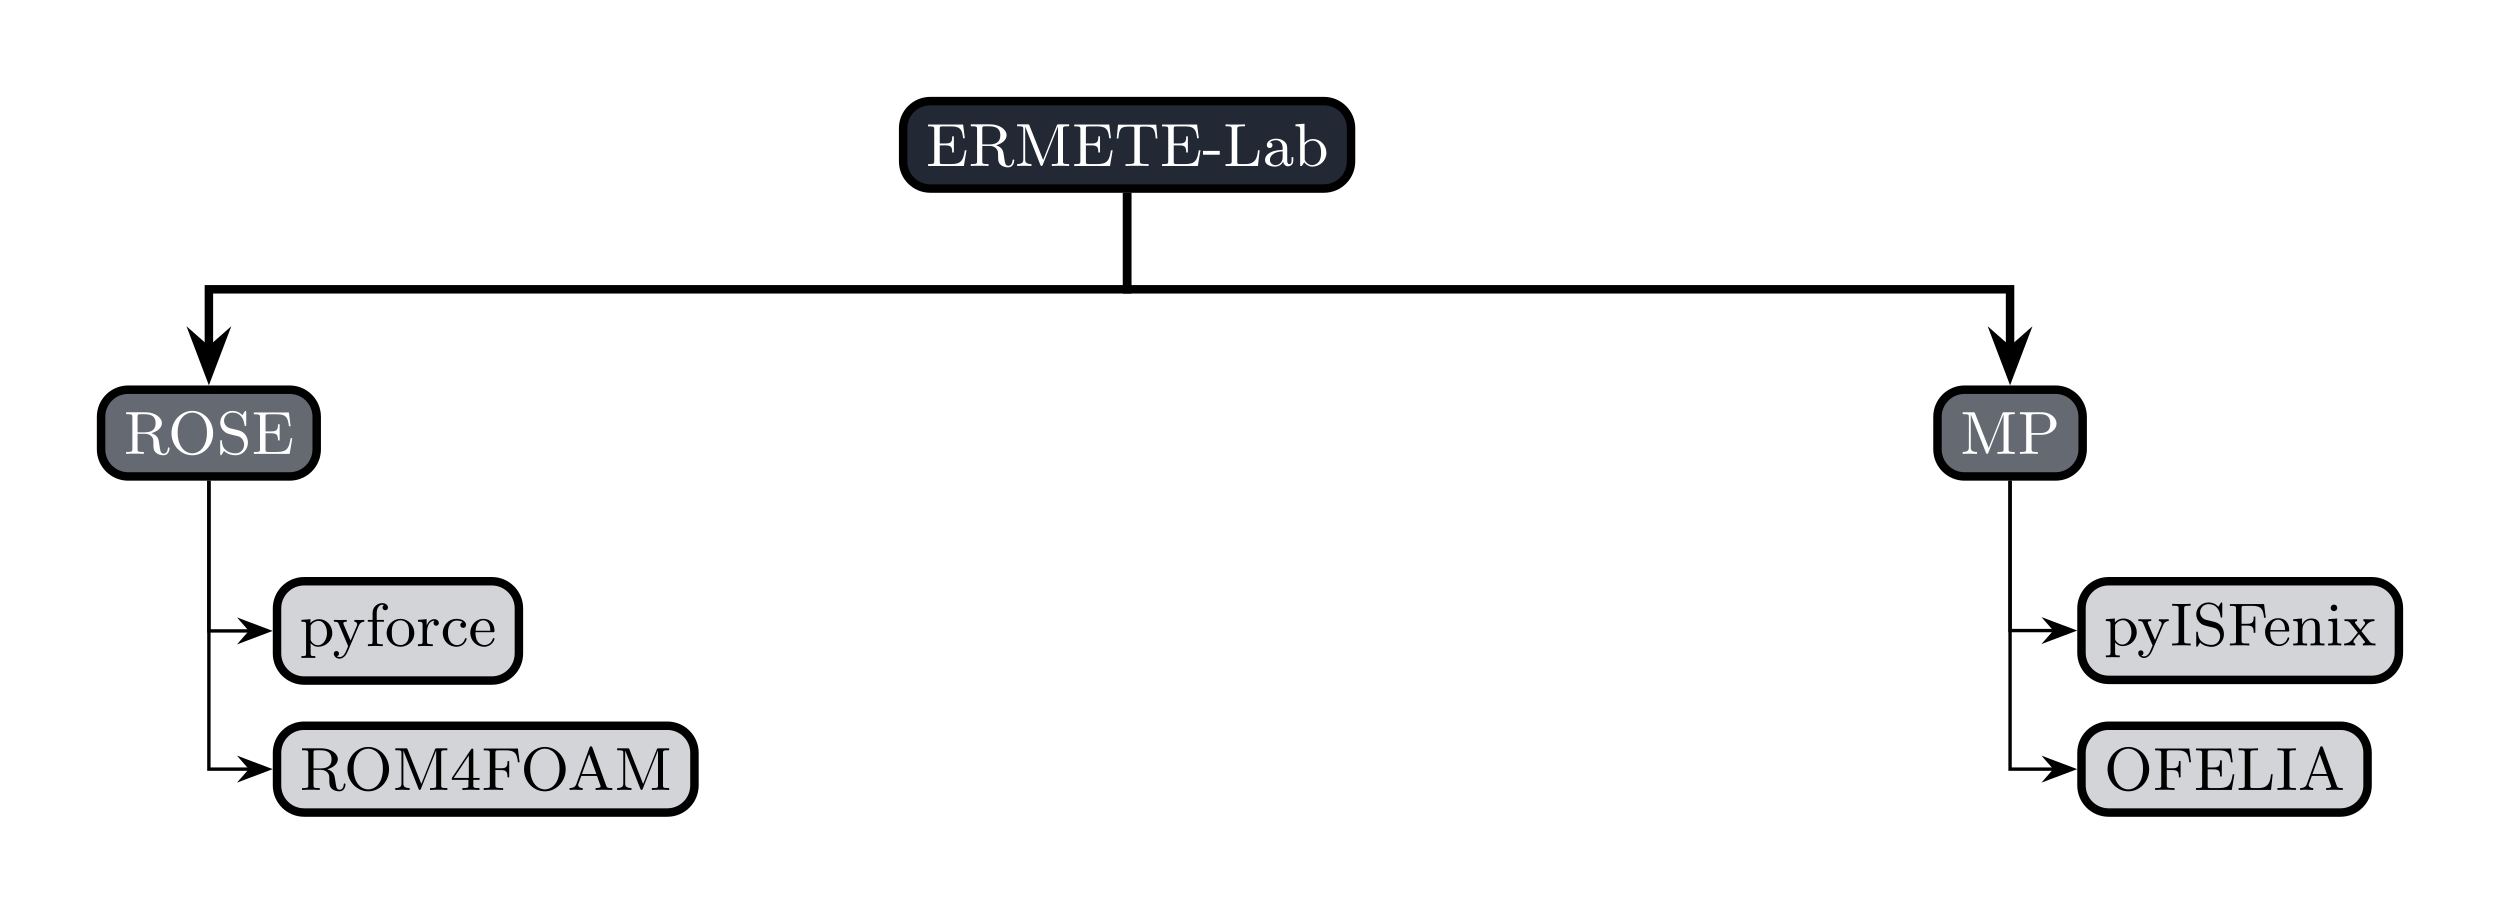
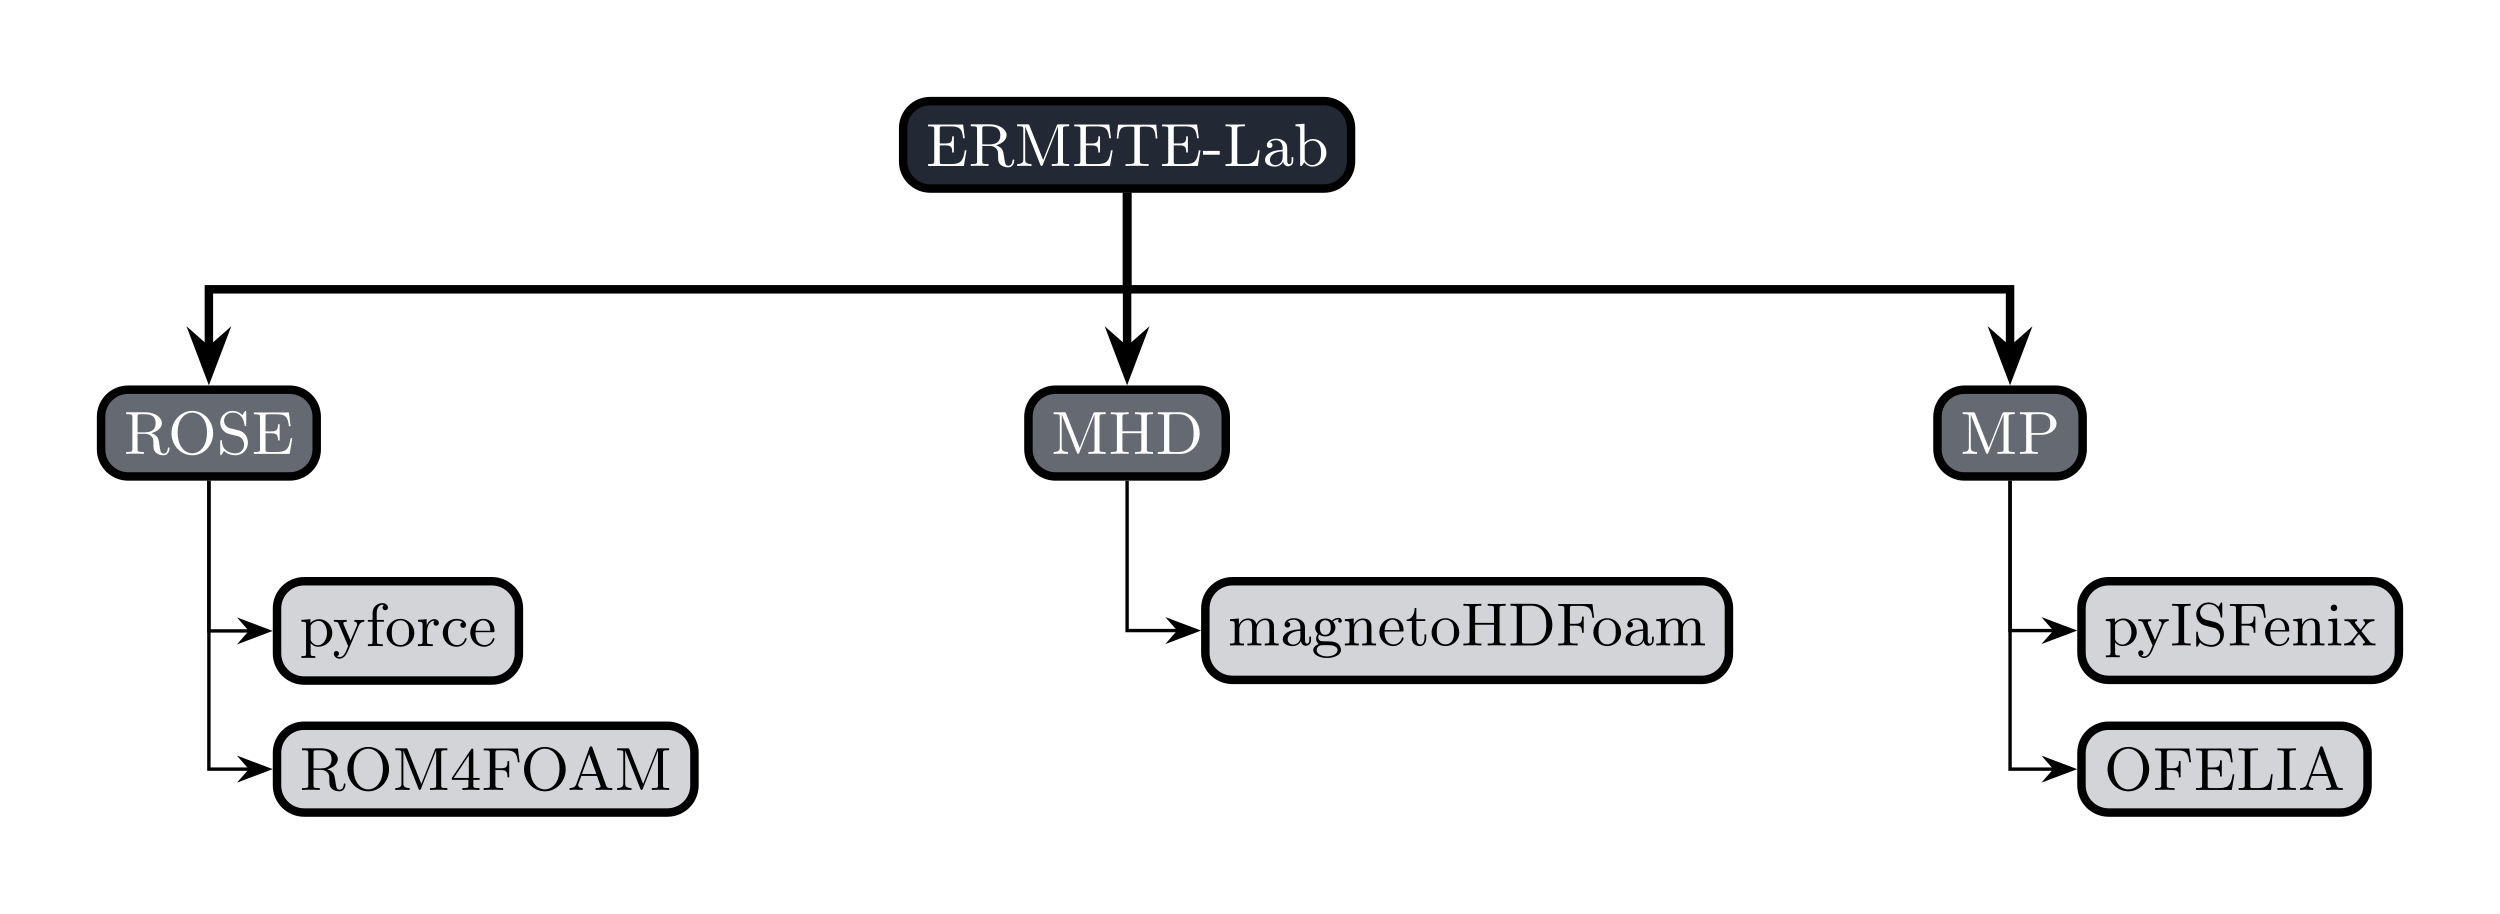
<svg xmlns="http://www.w3.org/2000/svg" xmlns:xlink="http://www.w3.org/1999/xlink" width="367.831" height="134.423" viewBox="0 0 367.831 134.423">
  <defs>
    <g>
      <g id="glyph-0-0">
        <path d="M 5.5 -6.094 L 0.344 -6.094 L 0.344 -5.828 L 0.547 -5.828 C 1.234 -5.828 1.25 -5.719 1.25 -5.391 L 1.25 -0.703 C 1.25 -0.375 1.234 -0.281 0.547 -0.281 L 0.344 -0.281 L 0.344 0 L 5.609 0 L 6 -2.312 L 5.75 -2.312 C 5.531 -0.922 5.297 -0.281 3.766 -0.281 L 2.5 -0.281 C 2.078 -0.281 2.062 -0.344 2.062 -0.641 L 2.062 -3.031 L 2.891 -3.031 C 3.781 -3.031 3.891 -2.75 3.891 -1.984 L 4.141 -1.984 L 4.141 -4.359 L 3.891 -4.359 C 3.891 -3.594 3.781 -3.312 2.891 -3.312 L 2.062 -3.312 L 2.062 -5.453 C 2.062 -5.766 2.078 -5.828 2.5 -5.828 L 3.703 -5.828 C 5.109 -5.828 5.359 -5.344 5.5 -4.078 L 5.75 -4.078 Z M 5.5 -6.094 " />
      </g>
      <g id="glyph-0-1">
        <path d="M 2.047 -3.172 L 2.047 -5.484 C 2.047 -5.719 2.078 -5.797 2.25 -5.828 C 2.328 -5.844 2.609 -5.844 2.797 -5.844 C 3.562 -5.844 4.703 -5.844 4.703 -4.516 C 4.703 -3.734 4.312 -3.172 3.094 -3.172 Z M 4.078 -3.047 C 4.922 -3.281 5.625 -3.812 5.625 -4.516 C 5.625 -5.406 4.531 -6.125 3.219 -6.125 L 0.359 -6.125 L 0.359 -5.844 L 0.562 -5.844 C 1.25 -5.844 1.281 -5.75 1.281 -5.422 L 1.281 -0.703 C 1.281 -0.375 1.25 -0.281 0.562 -0.281 L 0.359 -0.281 L 0.359 0 C 0.781 -0.031 1.234 -0.031 1.656 -0.031 C 2.094 -0.031 2.531 -0.031 2.969 0 L 2.969 -0.281 L 2.766 -0.281 C 2.078 -0.281 2.047 -0.375 2.047 -0.703 L 2.047 -2.953 L 3.125 -2.953 C 3.781 -2.953 4.062 -2.609 4.094 -2.578 C 4.375 -2.25 4.375 -2.109 4.375 -1.469 C 4.375 -0.875 4.375 -0.469 4.797 -0.141 C 5.219 0.203 5.766 0.203 5.859 0.203 C 6.609 0.203 6.75 -0.578 6.75 -0.797 C 6.75 -0.859 6.75 -0.953 6.625 -0.953 C 6.5 -0.953 6.5 -0.875 6.5 -0.812 C 6.453 -0.234 6.172 -0.031 5.891 -0.031 C 5.609 -0.031 5.5 -0.203 5.438 -0.359 C 5.359 -0.562 5.281 -1.172 5.219 -1.562 C 5.141 -2.125 5.062 -2.719 4.078 -3.047 Z M 4.078 -3.047 " />
      </g>
      <g id="glyph-0-2">
        <path d="M 6.406 -5.828 L 6.406 -0.703 C 6.406 -0.375 6.391 -0.281 5.703 -0.281 L 5.5 -0.281 L 5.5 0 C 6.031 -0.031 6.641 -0.031 6.766 -0.031 C 6.828 -0.031 7.484 -0.031 8.047 0 L 8.047 -0.281 L 7.844 -0.281 C 7.156 -0.281 7.141 -0.375 7.141 -0.703 L 7.141 -5.422 C 7.141 -5.75 7.156 -5.844 7.844 -5.844 L 8.047 -5.844 L 8.047 -6.125 L 6.547 -6.125 C 6.359 -6.125 6.297 -6.125 6.234 -5.969 L 4.219 -0.875 L 2.219 -5.922 C 2.141 -6.109 2.141 -6.125 1.891 -6.125 L 0.391 -6.125 L 0.391 -5.844 L 0.594 -5.844 C 1.281 -5.844 1.297 -5.75 1.297 -5.422 L 1.297 -0.953 C 1.297 -0.703 1.297 -0.281 0.391 -0.281 L 0.391 0 C 0.875 -0.016 1 -0.031 1.438 -0.031 C 1.875 -0.031 2.016 -0.016 2.5 0 L 2.5 -0.281 C 1.578 -0.281 1.578 -0.703 1.578 -0.953 L 1.578 -5.75 L 1.594 -5.766 L 3.797 -0.203 C 3.844 -0.078 3.875 0 3.984 0 C 4.078 0 4.125 -0.078 4.156 -0.156 Z M 6.406 -5.828 " />
      </g>
      <g id="glyph-0-3">
        <path d="M 6.141 -6.078 L 0.516 -6.078 L 0.328 -4.047 L 0.578 -4.047 C 0.703 -5.531 0.891 -5.797 2.234 -5.797 C 2.406 -5.797 2.656 -5.797 2.75 -5.781 C 2.922 -5.734 2.922 -5.656 2.922 -5.422 L 2.922 -0.719 C 2.922 -0.406 2.922 -0.281 1.984 -0.281 L 1.625 -0.281 L 1.625 0 C 1.953 -0.031 2.938 -0.031 3.328 -0.031 C 3.719 -0.031 4.703 -0.031 5.016 0 L 5.016 -0.281 L 4.672 -0.281 C 3.734 -0.281 3.734 -0.406 3.734 -0.719 L 3.734 -5.422 C 3.734 -5.656 3.734 -5.734 3.922 -5.781 C 4.016 -5.797 4.25 -5.797 4.406 -5.797 C 5.766 -5.797 5.938 -5.531 6.062 -4.047 L 6.312 -4.047 Z M 6.141 -6.078 " />
      </g>
      <g id="glyph-0-4">
        <path d="M 2.562 -1.656 L 2.562 -2.219 L 0.094 -2.219 L 0.094 -1.656 Z M 2.562 -1.656 " />
      </g>
      <g id="glyph-0-5">
        <path d="M 5.359 -2.312 L 5.109 -2.312 C 5.016 -1.406 4.891 -0.281 3.281 -0.281 L 2.5 -0.281 C 2.078 -0.281 2.062 -0.344 2.062 -0.641 L 2.062 -5.406 C 2.062 -5.734 2.094 -5.844 2.922 -5.844 L 3.203 -5.844 L 3.203 -6.125 C 2.891 -6.094 2.078 -6.094 1.719 -6.094 C 1.297 -6.094 0.75 -6.094 0.344 -6.125 L 0.344 -5.844 L 0.547 -5.844 C 1.234 -5.844 1.25 -5.75 1.25 -5.422 L 1.25 -0.703 C 1.25 -0.375 1.234 -0.281 0.547 -0.281 L 0.344 -0.281 L 0.344 0 L 5.109 0 Z M 5.359 -2.312 " />
      </g>
      <g id="glyph-0-6">
        <path d="M 3.062 -0.641 C 3.109 -0.266 3.375 0.047 3.766 0.047 C 3.984 0.047 4.547 -0.078 4.547 -0.797 L 4.547 -1.297 L 4.297 -1.297 L 4.297 -0.812 C 4.297 -0.703 4.297 -0.266 3.969 -0.266 C 3.656 -0.266 3.656 -0.688 3.656 -0.828 L 3.656 -2.406 C 3.656 -2.922 3.656 -3.219 3.25 -3.594 C 2.922 -3.891 2.484 -4.016 2.031 -4.016 C 1.281 -4.016 0.656 -3.641 0.656 -3.062 C 0.656 -2.797 0.844 -2.641 1.078 -2.641 C 1.312 -2.641 1.484 -2.812 1.484 -3.047 C 1.484 -3.438 1.094 -3.484 1.078 -3.484 C 1.328 -3.719 1.766 -3.797 2.016 -3.797 C 2.469 -3.797 2.984 -3.453 2.984 -2.656 L 2.984 -2.375 C 2.5 -2.344 1.828 -2.312 1.234 -2.016 C 0.578 -1.703 0.391 -1.234 0.391 -0.875 C 0.391 -0.141 1.25 0.094 1.859 0.094 C 2.594 0.094 2.938 -0.391 3.062 -0.641 Z M 2.984 -1.266 C 2.984 -0.391 2.312 -0.125 1.922 -0.125 C 1.5 -0.125 1.109 -0.438 1.109 -0.875 C 1.109 -1.469 1.609 -2.094 2.984 -2.156 Z M 2.984 -1.266 " />
      </g>
      <g id="glyph-0-7">
        <path d="M 1.625 -2.859 C 1.625 -3.031 1.625 -3.047 1.719 -3.188 C 2.031 -3.594 2.469 -3.734 2.812 -3.734 C 3.188 -3.734 3.547 -3.531 3.781 -3.141 C 4.016 -2.766 4.031 -2.234 4.031 -1.953 C 4.031 -1.531 3.984 -1.047 3.75 -0.688 C 3.547 -0.406 3.188 -0.125 2.703 -0.125 C 2.312 -0.125 1.969 -0.344 1.75 -0.672 C 1.625 -0.859 1.625 -0.875 1.625 -1.047 Z M 1.547 -0.547 C 1.828 -0.156 2.266 0.094 2.75 0.094 C 3.828 0.094 4.812 -0.766 4.812 -1.938 C 4.812 -3.062 3.922 -3.969 2.844 -3.969 C 2.234 -3.969 1.812 -3.656 1.594 -3.406 L 1.594 -6.219 L 0.266 -6.125 L 0.266 -5.844 C 0.875 -5.844 0.953 -5.781 0.953 -5.344 L 0.953 0 L 1.203 0 Z M 1.547 -0.547 " />
      </g>
      <g id="glyph-0-8">
        <path d="M 6.641 -3.047 C 6.641 -4.875 5.25 -6.328 3.578 -6.328 C 1.906 -6.328 0.516 -4.859 0.516 -3.047 C 0.516 -1.219 1.906 0.203 3.578 0.203 C 5.25 0.203 6.641 -1.219 6.641 -3.047 Z M 3.578 -0.078 C 2.672 -0.078 1.422 -0.859 1.422 -3.172 C 1.422 -5.359 2.703 -6.078 3.578 -6.078 C 4.453 -6.078 5.734 -5.359 5.734 -3.172 C 5.734 -0.859 4.484 -0.078 3.578 -0.078 Z M 3.578 -0.078 " />
      </g>
      <g id="glyph-0-9">
        <path d="M 2.031 -3.75 C 1.312 -3.922 1.078 -4.5 1.078 -4.891 C 1.078 -5.5 1.562 -6.078 2.328 -6.078 C 3.484 -6.078 3.953 -5.203 4.078 -4.312 C 4.094 -4.141 4.109 -4.094 4.219 -4.094 C 4.344 -4.094 4.344 -4.156 4.344 -4.344 L 4.344 -6.078 C 4.344 -6.25 4.344 -6.328 4.234 -6.328 C 4.172 -6.328 4.156 -6.312 4.094 -6.203 C 3.984 -6.047 4.078 -6.156 3.781 -5.688 C 3.625 -5.875 3.156 -6.328 2.312 -6.328 C 1.266 -6.328 0.516 -5.5 0.516 -4.594 C 0.516 -3.891 0.938 -3.469 0.984 -3.422 C 1.375 -3.016 1.547 -2.984 2.609 -2.719 C 3.344 -2.562 3.422 -2.531 3.719 -2.234 C 3.719 -2.219 4.031 -1.891 4.031 -1.359 C 4.031 -0.75 3.594 -0.078 2.766 -0.078 C 2.078 -0.078 0.828 -0.375 0.766 -1.844 C 0.75 -1.984 0.75 -2.031 0.641 -2.031 C 0.516 -2.031 0.516 -1.969 0.516 -1.781 L 0.516 -0.047 C 0.516 0.125 0.516 0.203 0.625 0.203 C 0.688 0.203 0.688 0.188 0.75 0.078 C 0.875 -0.078 0.781 0.031 1.078 -0.438 C 1.625 0.109 2.344 0.203 2.781 0.203 C 3.875 0.203 4.594 -0.703 4.594 -1.656 C 4.594 -2.172 4.406 -2.562 4.203 -2.828 C 3.812 -3.328 3.406 -3.422 2.828 -3.562 Z M 2.031 -3.75 " />
      </g>
      <g id="glyph-0-10">
        <path d="M 1.625 -3.016 C 1.922 -3.531 2.422 -3.719 2.797 -3.719 C 3.5 -3.719 4.031 -2.906 4.031 -1.938 C 4.031 -0.922 3.422 -0.125 2.703 -0.125 C 2.297 -0.125 1.953 -0.359 1.734 -0.672 C 1.625 -0.859 1.625 -0.875 1.625 -1.047 Z M 1.625 -0.438 C 1.859 -0.203 2.156 0.094 2.75 0.094 C 3.828 0.094 4.812 -0.766 4.812 -1.938 C 4.812 -3.062 3.922 -3.969 2.875 -3.969 C 2.391 -3.969 1.938 -3.766 1.594 -3.406 L 1.594 -3.969 L 0.266 -3.859 L 0.266 -3.594 C 0.906 -3.594 0.953 -3.531 0.953 -3.141 L 0.953 1.047 C 0.953 1.469 0.859 1.469 0.266 1.469 L 0.266 1.734 C 0.688 1.719 0.859 1.719 1.297 1.719 C 1.719 1.719 1.844 1.719 2.312 1.734 L 2.312 1.469 C 1.719 1.469 1.625 1.469 1.625 1.047 Z M 1.625 -0.438 " />
      </g>
      <g id="glyph-0-11">
        <path d="M 1.625 -3.172 C 1.578 -3.297 1.578 -3.344 1.578 -3.359 C 1.578 -3.594 1.891 -3.594 2.078 -3.594 L 2.078 -3.859 C 1.625 -3.844 1.453 -3.844 1.078 -3.844 C 1.047 -3.844 0.531 -3.844 0.188 -3.859 L 0.188 -3.594 C 0.594 -3.594 0.766 -3.562 0.875 -3.328 L 2.281 0 L 2.062 0.531 C 1.859 1 1.609 1.609 1.016 1.609 C 0.797 1.609 0.641 1.5 0.625 1.484 C 0.688 1.469 0.938 1.406 0.938 1.094 C 0.938 0.859 0.766 0.719 0.562 0.719 C 0.344 0.719 0.172 0.859 0.172 1.109 C 0.172 1.5 0.562 1.844 1.016 1.844 C 1.609 1.844 1.984 1.312 2.203 0.828 L 3.828 -2.969 C 3.922 -3.203 4.094 -3.562 4.656 -3.594 L 4.656 -3.859 C 4.375 -3.844 4.094 -3.844 3.984 -3.844 C 3.734 -3.844 3.453 -3.844 3.203 -3.859 L 3.203 -3.594 C 3.609 -3.562 3.609 -3.25 3.609 -3.203 C 3.609 -3.109 3.578 -3.016 3.547 -2.953 L 2.641 -0.812 Z M 1.625 -3.172 " />
      </g>
      <g id="glyph-0-12">
        <path d="M 2.688 -3.594 L 2.688 -3.859 L 1.625 -3.859 L 1.625 -4.875 C 1.625 -5.688 2.062 -6.094 2.453 -6.094 C 2.531 -6.094 2.625 -6.078 2.719 -6.047 C 2.625 -6.016 2.484 -5.906 2.484 -5.672 C 2.484 -5.438 2.656 -5.281 2.875 -5.281 C 3.125 -5.281 3.281 -5.453 3.281 -5.688 C 3.281 -6.031 2.938 -6.328 2.453 -6.328 C 1.75 -6.328 1.016 -5.797 1.016 -4.891 L 1.016 -3.859 L 0.312 -3.859 L 0.312 -3.594 L 1.016 -3.594 L 1.016 -0.688 C 1.016 -0.281 0.922 -0.281 0.328 -0.281 L 0.328 0 C 0.797 -0.016 0.922 -0.031 1.375 -0.031 C 1.734 -0.031 1.953 -0.016 2.516 0 L 2.516 -0.281 L 2.328 -0.281 C 1.672 -0.281 1.656 -0.375 1.656 -0.703 L 1.656 -3.594 Z M 2.688 -3.594 " />
      </g>
      <g id="glyph-0-13">
        <path d="M 4.344 -1.906 C 4.344 -3.078 3.406 -4.016 2.312 -4.016 C 1.172 -4.016 0.266 -3.062 0.266 -1.906 C 0.266 -0.797 1.188 0.094 2.297 0.094 C 3.438 0.094 4.344 -0.812 4.344 -1.906 Z M 2.312 -0.156 C 1.859 -0.156 1.484 -0.375 1.281 -0.719 C 1.047 -1.109 1.031 -1.578 1.031 -1.984 C 1.031 -2.328 1.031 -2.828 1.25 -3.203 C 1.531 -3.656 1.969 -3.797 2.297 -3.797 C 2.812 -3.797 3.172 -3.5 3.359 -3.203 C 3.562 -2.828 3.562 -2.375 3.562 -1.984 C 3.562 -1.656 3.562 -1.141 3.344 -0.75 C 3.094 -0.328 2.688 -0.156 2.312 -0.156 Z M 2.312 -0.156 " />
      </g>
      <g id="glyph-0-14">
        <path d="M 1.594 -2.047 C 1.594 -2.422 1.688 -3.734 2.719 -3.734 C 2.703 -3.719 2.562 -3.609 2.562 -3.406 C 2.562 -3.156 2.75 -3 2.953 -3 C 3.141 -3 3.344 -3.141 3.344 -3.406 C 3.344 -3.688 3.078 -3.969 2.672 -3.969 C 2.141 -3.969 1.766 -3.594 1.547 -3.031 L 1.547 -3.969 L 0.266 -3.859 L 0.266 -3.594 C 0.875 -3.594 0.953 -3.531 0.953 -3.078 L 0.953 -0.688 C 0.953 -0.281 0.859 -0.281 0.266 -0.281 L 0.266 0 C 0.75 -0.016 0.859 -0.031 1.312 -0.031 C 1.672 -0.031 1.891 -0.016 2.453 0 L 2.453 -0.281 L 2.281 -0.281 C 1.625 -0.281 1.594 -0.375 1.594 -0.703 Z M 1.594 -2.047 " />
      </g>
      <g id="glyph-0-15">
        <path d="M 3.266 -3.531 C 3.078 -3.484 2.891 -3.359 2.891 -3.109 C 2.891 -2.875 3.078 -2.688 3.312 -2.688 C 3.547 -2.688 3.734 -2.844 3.734 -3.125 C 3.734 -3.672 3.109 -4.016 2.312 -4.016 C 1.172 -4.016 0.312 -3.062 0.312 -1.938 C 0.312 -0.781 1.234 0.094 2.297 0.094 C 3.547 0.094 3.828 -0.984 3.828 -1.062 C 3.828 -1.172 3.734 -1.172 3.703 -1.172 C 3.609 -1.172 3.609 -1.156 3.547 -1 C 3.344 -0.391 2.844 -0.156 2.391 -0.156 C 1.812 -0.156 1.078 -0.625 1.078 -1.953 C 1.078 -3.344 1.797 -3.766 2.328 -3.766 C 2.453 -3.766 2.938 -3.75 3.266 -3.531 Z M 3.266 -3.531 " />
      </g>
      <g id="glyph-0-16">
        <path d="M 3.594 -2.047 C 3.781 -2.047 3.828 -2.047 3.828 -2.25 C 3.828 -3.172 3.328 -4.016 2.172 -4.016 C 1.109 -4.016 0.266 -3.078 0.266 -1.969 C 0.266 -0.797 1.203 0.094 2.297 0.094 C 3.391 0.094 3.828 -0.859 3.828 -1.062 C 3.828 -1.125 3.781 -1.188 3.703 -1.188 C 3.609 -1.188 3.594 -1.125 3.578 -1.078 C 3.281 -0.172 2.469 -0.156 2.344 -0.156 C 1.906 -0.156 1.547 -0.391 1.344 -0.703 C 1.047 -1.141 1.031 -1.672 1.031 -2.047 Z M 1.047 -2.266 C 1.125 -3.656 1.922 -3.797 2.172 -3.797 C 2.672 -3.797 3.203 -3.422 3.219 -2.266 Z M 1.047 -2.266 " />
      </g>
      <g id="glyph-0-17">
        <path d="M 0.266 -1.766 L 0.266 -1.484 L 2.703 -1.484 L 2.703 -0.703 C 2.703 -0.375 2.688 -0.281 2.016 -0.281 L 1.812 -0.281 L 1.812 0 C 2.375 -0.031 3 -0.031 3.062 -0.031 C 3.109 -0.031 3.766 -0.031 4.328 0 L 4.328 -0.281 L 4.125 -0.281 C 3.453 -0.281 3.422 -0.375 3.422 -0.703 L 3.422 -1.484 L 4.344 -1.484 L 4.344 -1.766 L 3.422 -1.766 L 3.422 -5.828 C 3.422 -6.016 3.422 -6.078 3.25 -6.078 C 3.141 -6.078 3.141 -6.062 3.062 -5.938 Z M 0.547 -1.766 L 2.766 -5.078 L 2.766 -1.766 Z M 0.547 -1.766 " />
      </g>
      <g id="glyph-0-18">
        <path d="M 5.375 -6.094 L 0.344 -6.094 L 0.344 -5.828 L 0.547 -5.828 C 1.234 -5.828 1.25 -5.719 1.25 -5.391 L 1.25 -0.703 C 1.25 -0.375 1.234 -0.281 0.547 -0.281 L 0.344 -0.281 L 0.344 0 C 0.75 -0.031 1.297 -0.031 1.719 -0.031 C 2.078 -0.031 2.891 -0.031 3.203 0 L 3.203 -0.281 L 2.922 -0.281 C 2.094 -0.281 2.062 -0.391 2.062 -0.719 L 2.062 -2.922 L 2.875 -2.922 C 3.734 -2.922 3.844 -2.625 3.844 -1.859 L 4.094 -1.859 L 4.094 -4.25 L 3.844 -4.25 C 3.844 -3.484 3.734 -3.188 2.875 -3.188 L 2.062 -3.188 L 2.062 -5.453 C 2.062 -5.766 2.078 -5.828 2.5 -5.828 L 3.625 -5.828 C 5 -5.828 5.234 -5.312 5.375 -4.078 L 5.625 -4.078 Z M 5.375 -6.094 " />
      </g>
      <g id="glyph-0-19">
        <path d="M 3.672 -6.234 C 3.625 -6.344 3.594 -6.422 3.453 -6.422 C 3.312 -6.422 3.297 -6.375 3.234 -6.219 L 1.312 -0.891 C 1.203 -0.594 1 -0.281 0.312 -0.281 L 0.312 0 C 0.641 -0.031 0.891 -0.031 1.219 -0.031 C 1.531 -0.031 1.734 -0.016 2.234 0 L 2.234 -0.281 C 1.719 -0.281 1.562 -0.562 1.562 -0.734 C 1.562 -0.812 1.594 -0.859 1.609 -0.906 L 2.031 -2.062 L 4.344 -2.062 L 4.828 -0.703 C 4.875 -0.625 4.875 -0.594 4.875 -0.547 C 4.875 -0.281 4.375 -0.281 4.141 -0.281 L 4.141 0 C 4.547 -0.031 5.016 -0.031 5.422 -0.031 C 5.828 -0.031 5.859 -0.031 6.594 0 L 6.594 -0.281 L 6.453 -0.281 C 5.891 -0.281 5.797 -0.359 5.703 -0.609 Z M 4.25 -2.344 L 2.125 -2.344 L 3.188 -5.281 Z M 4.25 -2.344 " />
      </g>
      <g id="glyph-0-20">
        <path d="M 3.578 -2.812 C 4.828 -2.812 5.75 -3.594 5.75 -4.453 C 5.75 -5.344 4.828 -6.125 3.578 -6.125 L 0.359 -6.125 L 0.359 -5.844 L 0.562 -5.844 C 1.25 -5.844 1.281 -5.75 1.281 -5.422 L 1.281 -0.703 C 1.281 -0.375 1.25 -0.281 0.562 -0.281 L 0.359 -0.281 L 0.359 0 C 0.766 -0.031 1.266 -0.031 1.672 -0.031 C 2.094 -0.031 2.594 -0.031 3 0 L 3 -0.281 L 2.797 -0.281 C 2.094 -0.281 2.078 -0.375 2.078 -0.703 L 2.078 -2.812 Z M 2.047 -5.484 C 2.047 -5.781 2.078 -5.844 2.5 -5.844 L 3.359 -5.844 C 4.828 -5.844 4.828 -4.859 4.828 -4.453 C 4.828 -4.047 4.828 -3.062 3.344 -3.062 L 2.047 -3.062 Z M 2.047 -5.484 " />
      </g>
      <g id="glyph-0-21">
        <path d="M 2.062 -5.422 C 2.062 -5.734 2.078 -5.844 2.797 -5.844 L 3.016 -5.844 L 3.016 -6.125 C 2.656 -6.094 2.047 -6.094 1.656 -6.094 C 1.281 -6.094 0.656 -6.094 0.297 -6.125 L 0.297 -5.844 L 0.516 -5.844 C 1.234 -5.844 1.25 -5.734 1.25 -5.422 L 1.25 -0.703 C 1.25 -0.391 1.234 -0.281 0.516 -0.281 L 0.297 -0.281 L 0.297 0 C 0.656 -0.031 1.281 -0.031 1.656 -0.031 C 2.047 -0.031 2.656 -0.031 3.016 0 L 3.016 -0.281 L 2.797 -0.281 C 2.078 -0.281 2.062 -0.391 2.062 -0.703 Z M 2.062 -5.422 " />
      </g>
      <g id="glyph-0-22">
        <path d="M 1.672 -2.328 C 1.672 -3.281 2.344 -3.734 2.906 -3.734 C 3.438 -3.734 3.547 -3.297 3.547 -2.766 L 3.547 -0.688 C 3.547 -0.281 3.453 -0.281 2.859 -0.281 L 2.859 0 C 3.281 -0.016 3.453 -0.031 3.891 -0.031 C 4.312 -0.031 4.438 -0.016 4.906 0 L 4.906 -0.281 C 4.453 -0.281 4.219 -0.281 4.219 -0.562 L 4.219 -2.281 C 4.219 -3.016 4.219 -3.281 3.969 -3.594 C 3.766 -3.844 3.422 -3.969 2.969 -3.969 C 2.141 -3.969 1.75 -3.344 1.625 -3.094 L 1.609 -3.094 L 1.609 -3.969 L 0.312 -3.859 L 0.312 -3.594 C 0.922 -3.594 1 -3.531 1 -3.078 L 1 -0.688 C 1 -0.281 0.906 -0.281 0.312 -0.281 L 0.312 0 C 0.734 -0.016 0.906 -0.031 1.344 -0.031 C 1.766 -0.031 1.891 -0.016 2.359 0 L 2.359 -0.281 C 1.766 -0.281 1.672 -0.281 1.672 -0.688 Z M 1.672 -2.328 " />
      </g>
      <g id="glyph-0-23">
        <path d="M 1.656 -3.969 L 0.359 -3.859 L 0.359 -3.594 C 0.938 -3.594 1.016 -3.531 1.016 -3.094 L 1.016 -0.688 C 1.016 -0.281 0.922 -0.281 0.328 -0.281 L 0.328 0 C 0.719 -0.016 0.922 -0.031 1.312 -0.031 C 1.453 -0.031 1.828 -0.031 2.266 0 L 2.266 -0.281 C 1.688 -0.281 1.656 -0.328 1.656 -0.672 Z M 1.672 -5.531 C 1.672 -5.797 1.469 -6.016 1.188 -6.016 C 0.922 -6.016 0.703 -5.781 0.703 -5.531 C 0.703 -5.266 0.922 -5.047 1.188 -5.047 C 1.469 -5.047 1.672 -5.25 1.672 -5.531 Z M 1.672 -5.531 " />
      </g>
      <g id="glyph-0-24">
        <path d="M 2.734 -2.016 C 2.672 -2.094 2.672 -2.109 2.672 -2.109 C 2.672 -2.141 3.375 -2.984 3.438 -3.062 C 3.719 -3.359 4.031 -3.578 4.578 -3.594 L 4.578 -3.859 C 4.312 -3.844 4.078 -3.844 3.812 -3.844 C 3.469 -3.844 3.312 -3.844 2.953 -3.859 L 2.953 -3.594 C 3.078 -3.562 3.203 -3.5 3.203 -3.312 C 3.203 -3.172 3.125 -3.078 3.078 -3.016 L 2.5 -2.312 L 1.797 -3.203 C 1.734 -3.281 1.719 -3.297 1.719 -3.359 C 1.719 -3.469 1.828 -3.578 2.031 -3.594 L 2.031 -3.859 C 1.688 -3.844 1.453 -3.844 1.047 -3.844 C 1.031 -3.844 0.516 -3.844 0.172 -3.859 L 0.172 -3.594 C 0.797 -3.594 0.812 -3.562 1.219 -3.047 L 2.141 -1.891 C 1.953 -1.656 1.469 -1.062 1.281 -0.828 C 0.828 -0.297 0.312 -0.281 0.125 -0.281 L 0.125 0 C 0.391 -0.031 0.625 -0.031 0.891 -0.031 C 1.172 -0.031 1.469 -0.016 1.75 0 L 1.75 -0.281 C 1.531 -0.312 1.5 -0.453 1.5 -0.547 C 1.5 -0.578 1.5 -0.703 1.625 -0.859 C 1.844 -1.141 2.078 -1.406 2.312 -1.672 L 3.016 -0.766 C 3.188 -0.578 3.188 -0.562 3.188 -0.5 C 3.188 -0.406 3.094 -0.281 2.875 -0.281 L 2.875 0 C 3.25 -0.016 3.469 -0.031 3.859 -0.031 C 3.875 -0.031 4.391 -0.031 4.734 0 L 4.734 -0.281 C 4.375 -0.281 4.109 -0.281 3.906 -0.531 Z M 2.734 -2.016 " />
+       </g>
+       <g id="glyph-0-25">
+         <path d="M 4.844 -3.328 L 2.062 -3.328 L 2.062 -5.422 C 2.062 -5.75 2.078 -5.844 2.766 -5.844 L 2.984 -5.844 L 2.984 -6.125 C 2.578 -6.094 2.078 -6.094 1.656 -6.094 C 1.25 -6.094 0.75 -6.094 0.344 -6.125 L 0.344 -5.844 L 0.547 -5.844 C 1.234 -5.844 1.25 -5.75 1.25 -5.422 L 1.25 -0.703 C 1.25 -0.375 1.234 -0.281 0.547 -0.281 L 0.344 -0.281 L 0.344 0 C 0.75 -0.031 1.25 -0.031 1.656 -0.031 C 2.078 -0.031 2.578 -0.031 2.984 0 L 2.984 -0.281 L 2.766 -0.281 C 2.078 -0.281 2.062 -0.375 2.062 -0.703 L 2.062 -3.047 L 4.844 -3.047 L 4.844 -0.703 C 4.844 -0.375 4.828 -0.281 4.141 -0.281 L 3.922 -0.281 L 3.922 0 C 4.328 -0.031 4.828 -0.031 5.25 -0.031 C 5.656 -0.031 6.156 -0.031 6.562 0 L 6.562 -0.281 L 6.359 -0.281 C 5.672 -0.281 5.656 -0.375 5.656 -0.703 L 5.656 -5.422 C 5.656 -5.75 5.672 -5.844 6.359 -5.844 L 6.562 -5.844 L 6.562 -6.125 C 6.156 -6.094 5.656 -6.094 5.25 -6.094 C 4.828 -6.094 4.328 -6.094 3.922 -6.125 L 3.922 -5.844 L 4.141 -5.844 C 4.828 -5.844 4.844 -5.75 4.844 -5.422 Z M 4.844 -3.328 " />
+       </g>
+       <g id="glyph-0-26">
+         <path d="M 0.562 -5.844 C 1.25 -5.844 1.281 -5.75 1.281 -5.422 L 1.281 -0.703 C 1.281 -0.375 1.25 -0.281 0.562 -0.281 L 0.359 -0.281 L 0.359 0 L 3.688 0 C 5.25 0 6.516 -1.328 6.516 -3.016 C 6.516 -4.719 5.281 -6.125 3.688 -6.125 L 0.359 -6.125 L 0.359 -5.844 Z M 2.5 -0.281 C 2.078 -0.281 2.047 -0.344 2.047 -0.641 L 2.047 -5.484 C 2.047 -5.781 2.078 -5.844 2.5 -5.844 L 3.453 -5.844 C 4.328 -5.844 4.859 -5.391 5.109 -5.062 C 5.5 -4.547 5.625 -3.906 5.625 -3.016 C 5.625 -2.641 5.625 -1.703 5.141 -1.078 C 4.672 -0.469 4.031 -0.281 3.469 -0.281 Z M 2.5 -0.281 " />
+       </g>
+       <g id="glyph-0-27">
+         <path d="M 1.672 -2.328 C 1.672 -3.297 2.375 -3.734 2.906 -3.734 C 3.406 -3.734 3.562 -3.391 3.562 -2.766 L 3.562 -0.688 C 3.562 -0.281 3.469 -0.281 2.875 -0.281 L 2.875 0 C 3.297 -0.016 3.469 -0.031 3.891 -0.031 C 4.328 -0.031 4.438 -0.016 4.922 0 L 4.922 -0.281 C 4.328 -0.281 4.219 -0.281 4.219 -0.688 L 4.219 -2.328 C 4.219 -3.297 4.922 -3.734 5.469 -3.734 C 5.953 -3.734 6.109 -3.391 6.109 -2.766 L 6.109 -0.688 C 6.109 -0.281 6.016 -0.281 5.422 -0.281 L 5.422 0 C 5.844 -0.016 6.016 -0.031 6.453 -0.031 C 6.875 -0.031 7 -0.016 7.469 0 L 7.469 -0.281 C 7.016 -0.281 6.797 -0.281 6.781 -0.562 L 6.781 -2.281 C 6.781 -3.062 6.781 -3.312 6.484 -3.641 C 6.297 -3.859 5.938 -3.969 5.531 -3.969 C 4.875 -3.969 4.438 -3.594 4.188 -3.109 C 4.078 -3.641 3.719 -3.969 2.969 -3.969 C 2.25 -3.969 1.812 -3.5 1.625 -3.078 L 1.609 -3.078 L 1.609 -3.969 L 0.312 -3.859 L 0.312 -3.594 C 0.922 -3.594 1 -3.531 1 -3.078 L 1 -0.688 C 1 -0.281 0.906 -0.281 0.312 -0.281 L 0.312 0 C 0.734 -0.016 0.906 -0.031 1.344 -0.031 C 1.766 -0.031 1.891 -0.016 2.359 0 L 2.359 -0.281 C 1.766 -0.281 1.672 -0.281 1.672 -0.688 Z M 1.672 -2.328 " />
+       </g>
+       <g id="glyph-0-28">
+         <path d="M 1.125 -1.609 C 1.344 -1.469 1.625 -1.328 2.031 -1.328 C 2.891 -1.328 3.531 -1.938 3.531 -2.641 C 3.531 -3.078 3.281 -3.391 3.172 -3.516 C 3.531 -3.844 3.953 -3.844 4.047 -3.844 C 4.016 -3.812 3.938 -3.766 3.938 -3.609 C 3.938 -3.5 4 -3.344 4.203 -3.344 C 4.328 -3.344 4.469 -3.422 4.469 -3.609 C 4.469 -3.781 4.344 -4.062 3.984 -4.062 C 3.734 -4.062 3.328 -3.969 3.016 -3.641 C 2.766 -3.844 2.422 -3.969 2.047 -3.969 C 1.188 -3.969 0.547 -3.359 0.547 -2.641 C 0.547 -2.188 0.812 -1.859 0.953 -1.734 C 0.938 -1.719 0.688 -1.406 0.688 -0.984 C 0.688 -0.688 0.828 -0.359 1.078 -0.203 C 0.625 -0.047 0.266 0.281 0.266 0.703 C 0.266 1.344 1.141 1.844 2.297 1.844 C 3.406 1.844 4.344 1.375 4.344 0.688 C 4.344 0.312 4.172 -0.078 3.844 -0.297 C 3.344 -0.609 2.812 -0.609 1.969 -0.609 C 1.781 -0.609 1.5 -0.609 1.422 -0.625 C 1.172 -0.688 1 -0.922 1 -1.203 C 1 -1.359 1.047 -1.484 1.125 -1.609 Z M 2.031 -1.562 C 1.234 -1.562 1.234 -2.453 1.234 -2.641 C 1.234 -2.891 1.25 -3.188 1.406 -3.406 C 1.547 -3.594 1.781 -3.719 2.031 -3.719 C 2.844 -3.719 2.844 -2.859 2.844 -2.641 C 2.844 -2.438 2.844 -1.562 2.031 -1.562 Z M 2.453 -0.047 C 2.734 -0.047 3.844 -0.031 3.844 0.688 C 3.844 1.203 3.141 1.609 2.312 1.609 C 1.422 1.609 0.766 1.188 0.766 0.688 C 0.766 0.547 0.859 -0.047 1.625 -0.047 Z M 2.453 -0.047 " />
+       </g>
+       <g id="glyph-0-29">
+         <path d="M 2.922 -3.594 L 2.922 -3.859 L 1.609 -3.859 L 1.609 -5.516 L 1.359 -5.516 C 1.359 -4.766 1.047 -3.844 0.172 -3.812 L 0.172 -3.594 L 0.953 -3.594 L 0.953 -1.109 C 0.953 -0.109 1.672 0.094 2.156 0.094 C 2.75 0.094 3.062 -0.469 3.062 -1.109 L 3.062 -1.625 L 2.812 -1.625 L 2.812 -1.141 C 2.812 -0.469 2.531 -0.156 2.219 -0.156 C 1.609 -0.156 1.609 -0.938 1.609 -1.109 L 1.609 -3.594 Z M 2.922 -3.594 " />
      </g>
    </g>
    <clipPath id="clip-0">
      <path clip-rule="nonzero" d="M 23 89 L 120 89 L 120 134.422 L 23 134.422 Z M 23 89 " />
    </clipPath>
    <clipPath id="clip-1">
      <path clip-rule="nonzero" d="M 288 67 L 367.832 67 L 367.832 118 L 288 118 Z M 288 67 " />
    </clipPath>
    <clipPath id="clip-2">
      <path clip-rule="nonzero" d="M 288 89 L 366 89 L 366 134.422 L 288 134.422 Z M 288 89 " />
    </clipPath>
  </defs>
  <path fill-rule="nonzero" fill="rgb(100%, 100%, 100%)" fill-opacity="1" d="M 9.961 124.461 L 9.961 9.961 L 357.871 9.961 L 357.871 124.461 Z M 9.961 124.461 " />
  <path fill-rule="nonzero" fill="rgb(13.332%, 16.077%, 20.784%)" fill-opacity="1" stroke-width="1.245" stroke-linecap="butt" stroke-linejoin="miter" stroke="rgb(0%, 0%, 0%)" stroke-opacity="1" stroke-miterlimit="10" d="M 28.964 6.433 L -28.962 6.433 C -31.165 6.433 -32.95 4.648 -32.95 2.449 L -32.95 -2.45 C -32.95 -4.649 -31.165 -6.434 -28.962 -6.434 L 28.964 -6.434 C 31.163 -6.434 32.948 -4.649 32.948 -2.45 L 32.948 2.449 C 32.948 4.648 31.163 6.433 28.964 6.433 Z M 28.964 6.433 " transform="matrix(1, 0, 0, -1, 165.833, 21.308)" />
  <g fill="rgb(100%, 100%, 100%)" fill-opacity="1">
    <use xlink:href="#glyph-0-0" x="136.206" y="24.421" />
    <use xlink:href="#glyph-0-1" x="142.477" y="24.421" />
    <use xlink:href="#glyph-0-2" x="149.26" y="24.421" />
    <use xlink:href="#glyph-0-0" x="157.707" y="24.421" />
    <use xlink:href="#glyph-0-3" x="163.978" y="24.421" />
    <use xlink:href="#glyph-0-0" x="170.633" y="24.421" />
    <use xlink:href="#glyph-0-4" x="176.904" y="24.421" />
    <use xlink:href="#glyph-0-5" x="179.976" y="24.421" />
    <use xlink:href="#glyph-0-6" x="185.735" y="24.421" />
    <use xlink:href="#glyph-0-7" x="190.343" y="24.421" />
  </g>
  <path fill-rule="nonzero" fill="rgb(39.333%, 41.254%, 44.55%)" fill-opacity="1" stroke-width="1.245" stroke-linecap="butt" stroke-linejoin="miter" stroke="rgb(0%, 0%, 0%)" stroke-opacity="1" stroke-miterlimit="10" d="M -123.22 -36.028 L -146.974 -36.028 C -149.177 -36.028 -150.962 -37.809 -150.962 -40.012 L -150.962 -44.809 C -150.962 -47.008 -149.177 -48.794 -146.974 -48.794 L -123.22 -48.794 C -121.017 -48.794 -119.235 -47.008 -119.235 -44.809 L -119.235 -40.012 C -119.235 -37.809 -121.017 -36.028 -123.22 -36.028 Z M -123.22 -36.028 " transform="matrix(1, 0, 0, -1, 165.833, 21.308)" />
  <g fill="rgb(100%, 100%, 100%)" fill-opacity="1">
    <use xlink:href="#glyph-0-1" x="18.195" y="66.781" />
  </g>
  <g fill="rgb(100%, 100%, 100%)" fill-opacity="1">
    <use xlink:href="#glyph-0-8" x="24.718" y="66.781" />
    <use xlink:href="#glyph-0-9" x="31.886" y="66.781" />
    <use xlink:href="#glyph-0-0" x="37.006" y="66.781" />
  </g>
  <path fill-rule="nonzero" fill="rgb(82.664%, 83.214%, 84.157%)" fill-opacity="1" stroke-width="1.245" stroke-linecap="butt" stroke-linejoin="miter" stroke="rgb(0%, 0%, 0%)" stroke-opacity="1" stroke-miterlimit="10" d="M -93.47 -64.212 L -121.091 -64.212 C -123.29 -64.212 -125.075 -65.997 -125.075 -68.2 L -125.075 -74.84 C -125.075 -77.04 -123.29 -78.825 -121.091 -78.825 L -93.47 -78.825 C -91.267 -78.825 -89.485 -77.04 -89.485 -74.84 L -89.485 -68.2 C -89.485 -65.997 -91.267 -64.212 -93.47 -64.212 Z M -93.47 -64.212 " transform="matrix(1, 0, 0, -1, 165.833, 21.308)" />
  <g fill="rgb(0%, 0%, 0%)" fill-opacity="1">
    <use xlink:href="#glyph-0-10" x="44.08" y="95.067" />
  </g>
  <g fill="rgb(0%, 0%, 0%)" fill-opacity="1">
    <use xlink:href="#glyph-0-11" x="48.94" y="95.067" />
    <use xlink:href="#glyph-0-12" x="53.803" y="95.067" />
    <use xlink:href="#glyph-0-13" x="56.619" y="95.067" />
    <use xlink:href="#glyph-0-14" x="61.226" y="95.067" />
    <use xlink:href="#glyph-0-15" x="64.831" y="95.067" />
    <use xlink:href="#glyph-0-16" x="68.927" y="95.067" />
  </g>
  <path fill-rule="nonzero" fill="rgb(82.664%, 83.214%, 84.157%)" fill-opacity="1" d="M 98.188 106.781 L 44.742 106.781 C 42.543 106.781 40.758 108.566 40.758 110.766 L 40.758 115.562 C 40.758 117.766 42.543 119.551 44.742 119.551 L 98.188 119.551 C 100.391 119.551 102.176 117.766 102.176 115.562 L 102.176 110.766 C 102.176 108.566 100.391 106.781 98.188 106.781 Z M 98.188 106.781 " />
  <g clip-path="url(#clip-0)">
    <path fill="none" stroke-width="1.245" stroke-linecap="butt" stroke-linejoin="miter" stroke="rgb(0%, 0%, 0%)" stroke-opacity="1" stroke-miterlimit="10" d="M -67.645 -85.473 L -121.091 -85.473 C -123.29 -85.473 -125.075 -87.258 -125.075 -89.458 L -125.075 -94.254 C -125.075 -96.458 -123.29 -98.243 -121.091 -98.243 L -67.645 -98.243 C -65.442 -98.243 -63.657 -96.458 -63.657 -94.254 L -63.657 -89.458 C -63.657 -87.258 -65.442 -85.473 -67.645 -85.473 Z M -67.645 -85.473 " transform="matrix(1, 0, 0, -1, 165.833, 21.308)" />
  </g>
  <g fill="rgb(0%, 0%, 0%)" fill-opacity="1">
    <use xlink:href="#glyph-0-1" x="44.08" y="116.228" />
  </g>
  <g fill="rgb(0%, 0%, 0%)" fill-opacity="1">
    <use xlink:href="#glyph-0-8" x="50.603" y="116.228" />
    <use xlink:href="#glyph-0-2" x="57.771" y="116.228" />
    <use xlink:href="#glyph-0-17" x="66.217" y="116.228" />
    <use xlink:href="#glyph-0-18" x="70.825" y="116.228" />
  </g>
  <g fill="rgb(0%, 0%, 0%)" fill-opacity="1">
    <use xlink:href="#glyph-0-8" x="76.589" y="116.228" />
  </g>
  <g fill="rgb(0%, 0%, 0%)" fill-opacity="1">
    <use xlink:href="#glyph-0-19" x="83.496" y="116.228" />
    <use xlink:href="#glyph-0-2" x="90.407" y="116.228" />
  </g>
  <path fill-rule="nonzero" fill="rgb(39.333%, 41.254%, 44.55%)" fill-opacity="1" stroke-width="1.245" stroke-linecap="butt" stroke-linejoin="miter" stroke="rgb(0%, 0%, 0%)" stroke-opacity="1" stroke-miterlimit="10" d="M 136.608 -36.028 L 123.218 -36.028 C 121.019 -36.028 119.233 -37.809 119.233 -40.012 L 119.233 -44.809 C 119.233 -47.008 121.019 -48.794 123.218 -48.794 L 136.608 -48.794 C 138.808 -48.794 140.593 -47.008 140.593 -44.809 L 140.593 -40.012 C 140.593 -37.809 138.808 -36.028 136.608 -36.028 Z M 136.608 -36.028 " transform="matrix(1, 0, 0, -1, 165.833, 21.308)" />
  <g fill="rgb(100%, 100%, 100%)" fill-opacity="1">
    <use xlink:href="#glyph-0-2" x="288.387" y="66.781" />
    <use xlink:href="#glyph-0-20" x="296.833" y="66.781" />
  </g>
  <path fill-rule="nonzero" fill="rgb(82.664%, 83.214%, 84.157%)" fill-opacity="1" d="M 348.973 85.52 L 310.238 85.52 C 308.039 85.52 306.254 87.305 306.254 89.508 L 306.254 96.047 C 306.254 98.25 308.039 100.031 310.238 100.031 L 348.973 100.031 C 351.172 100.031 352.957 98.25 352.957 96.047 L 352.957 89.508 C 352.957 87.305 351.172 85.52 348.973 85.52 Z M 348.973 85.52 " />
  <g clip-path="url(#clip-1)">
    <path fill="none" stroke-width="1.245" stroke-linecap="butt" stroke-linejoin="miter" stroke="rgb(0%, 0%, 0%)" stroke-opacity="1" stroke-miterlimit="10" d="M 183.14 -64.212 L 144.405 -64.212 C 142.206 -64.212 140.421 -65.997 140.421 -68.2 L 140.421 -74.739 C 140.421 -76.942 142.206 -78.723 144.405 -78.723 L 183.14 -78.723 C 185.339 -78.723 187.124 -76.942 187.124 -74.739 L 187.124 -68.2 C 187.124 -65.997 185.339 -64.212 183.14 -64.212 Z M 183.14 -64.212 " transform="matrix(1, 0, 0, -1, 165.833, 21.308)" />
  </g>
  <g fill="rgb(0%, 0%, 0%)" fill-opacity="1">
    <use xlink:href="#glyph-0-10" x="309.573" y="94.968" />
  </g>
  <g fill="rgb(0%, 0%, 0%)" fill-opacity="1">
    <use xlink:href="#glyph-0-11" x="314.433" y="94.968" />
    <use xlink:href="#glyph-0-21" x="319.296" y="94.968" />
    <use xlink:href="#glyph-0-9" x="322.623" y="94.968" />
    <use xlink:href="#glyph-0-18" x="327.743" y="94.968" />
  </g>
  <g fill="rgb(0%, 0%, 0%)" fill-opacity="1">
    <use xlink:href="#glyph-0-16" x="332.995" y="94.968" />
    <use xlink:href="#glyph-0-22" x="337.094" y="94.968" />
    <use xlink:href="#glyph-0-23" x="342.214" y="94.968" />
    <use xlink:href="#glyph-0-24" x="344.774" y="94.968" />
  </g>
  <path fill-rule="nonzero" fill="rgb(82.664%, 83.214%, 84.157%)" fill-opacity="1" d="M 344.359 106.781 L 310.238 106.781 C 308.039 106.781 306.254 108.566 306.254 110.766 L 306.254 115.562 C 306.254 117.766 308.039 119.551 310.238 119.551 L 344.359 119.551 C 346.559 119.551 348.344 117.766 348.344 115.562 L 348.344 110.766 C 348.344 108.566 346.559 106.781 344.359 106.781 Z M 344.359 106.781 " />
  <g clip-path="url(#clip-2)">
    <path fill="none" stroke-width="1.245" stroke-linecap="butt" stroke-linejoin="miter" stroke="rgb(0%, 0%, 0%)" stroke-opacity="1" stroke-miterlimit="10" d="M 178.526 -85.473 L 144.405 -85.473 C 142.206 -85.473 140.421 -87.258 140.421 -89.458 L 140.421 -94.254 C 140.421 -96.458 142.206 -98.243 144.405 -98.243 L 178.526 -98.243 C 180.726 -98.243 182.511 -96.458 182.511 -94.254 L 182.511 -89.458 C 182.511 -87.258 180.726 -85.473 178.526 -85.473 Z M 178.526 -85.473 " transform="matrix(1, 0, 0, -1, 165.833, 21.308)" />
  </g>
  <g fill="rgb(0%, 0%, 0%)" fill-opacity="1">
    <use xlink:href="#glyph-0-8" x="309.573" y="116.228" />
    <use xlink:href="#glyph-0-18" x="316.741" y="116.228" />
    <use xlink:href="#glyph-0-0" x="322.755" y="116.228" />
    <use xlink:href="#glyph-0-5" x="329.027" y="116.228" />
    <use xlink:href="#glyph-0-21" x="334.786" y="116.228" />
    <use xlink:href="#glyph-0-19" x="338.112" y="116.228" />
  </g>
+   <path fill-rule="nonzero" fill="rgb(39.333%, 41.254%, 44.55%)" fill-opacity="1" stroke-width="1.245" stroke-linecap="butt" stroke-linejoin="miter" stroke="rgb(0%, 0%, 0%)" stroke-opacity="1" stroke-miterlimit="10" d="M 10.534 -36.028 L -10.532 -36.028 C -12.735 -36.028 -14.517 -37.809 -14.517 -40.012 L -14.517 -44.809 C -14.517 -47.008 -12.735 -48.794 -10.532 -48.794 L 10.534 -48.794 C 12.733 -48.794 14.519 -47.008 14.519 -44.809 L 14.519 -40.012 C 14.519 -37.809 12.733 -36.028 10.534 -36.028 Z M 10.534 -36.028 " transform="matrix(1, 0, 0, -1, 165.833, 21.308)" />
+   <g fill="rgb(100%, 100%, 100%)" fill-opacity="1">
+     <use xlink:href="#glyph-0-2" x="154.636" y="66.781" />
+     <use xlink:href="#glyph-0-25" x="163.082" y="66.781" />
+     <use xlink:href="#glyph-0-26" x="169.993" y="66.781" />
+   </g>
+   <path fill-rule="nonzero" fill="rgb(82.664%, 83.214%, 84.157%)" fill-opacity="1" stroke-width="1.245" stroke-linecap="butt" stroke-linejoin="miter" stroke="rgb(0%, 0%, 0%)" stroke-opacity="1" stroke-miterlimit="10" d="M 84.565 -64.212 L 15.495 -64.212 C 13.296 -64.212 11.511 -65.997 11.511 -68.2 L 11.511 -74.739 C 11.511 -76.942 13.296 -78.723 15.495 -78.723 L 84.565 -78.723 C 86.765 -78.723 88.55 -76.942 88.55 -74.739 L 88.55 -68.2 C 88.55 -65.997 86.765 -64.212 84.565 -64.212 Z M 84.565 -64.212 " transform="matrix(1, 0, 0, -1, 165.833, 21.308)" />
+   <g fill="rgb(0%, 0%, 0%)" fill-opacity="1">
+     <use xlink:href="#glyph-0-27" x="180.666" y="94.968" />
+     <use xlink:href="#glyph-0-6" x="188.346" y="94.968" />
+     <use xlink:href="#glyph-0-28" x="192.954" y="94.968" />
+     <use xlink:href="#glyph-0-22" x="197.561" y="94.968" />
+     <use xlink:href="#glyph-0-16" x="202.681" y="94.968" />
+     <use xlink:href="#glyph-0-29" x="206.781" y="94.968" />
+     <use xlink:href="#glyph-0-13" x="210.365" y="94.968" />
+     <use xlink:href="#glyph-0-25" x="214.972" y="94.968" />
+     <use xlink:href="#glyph-0-26" x="221.883" y="94.968" />
+     <use xlink:href="#glyph-0-18" x="228.921" y="94.968" />
+   </g>
+   <g fill="rgb(0%, 0%, 0%)" fill-opacity="1">
+     <use xlink:href="#glyph-0-13" x="234.165" y="94.968" />
+     <use xlink:href="#glyph-0-6" x="238.773" y="94.968" />
+     <use xlink:href="#glyph-0-27" x="243.381" y="94.968" />
+   </g>
  <path fill="none" stroke-width="1.245" stroke-linecap="butt" stroke-linejoin="miter" stroke="rgb(0%, 0%, 0%)" stroke-opacity="1" stroke-miterlimit="10" d="M -0.001 -7.055 L -0.001 -21.258 L -135.099 -21.258 L -135.099 -30.114 " transform="matrix(1, 0, 0, -1, 165.833, 21.308)" />
  <path fill-rule="nonzero" fill="rgb(0%, 0%, 0%)" fill-opacity="1" stroke-width="1.245" stroke-linecap="butt" stroke-linejoin="miter" stroke="rgb(0%, 0%, 0%)" stroke-opacity="1" stroke-miterlimit="10" d="M 6.819 -0.001 L 2.01 1.823 L 3.616 -0.001 L 2.01 -1.825 Z M 6.819 -0.001 " transform="matrix(0, 1, 1, 0, 30.73553, 48.11852)" />
  <path fill="none" stroke-width="1.245" stroke-linecap="butt" stroke-linejoin="miter" stroke="rgb(0%, 0%, 0%)" stroke-opacity="1" stroke-miterlimit="10" d="M -0.001 -7.055 L -0.001 -21.258 L 129.913 -21.258 L 129.913 -30.114 " transform="matrix(1, 0, 0, -1, 165.833, 21.308)" />
  <path fill-rule="nonzero" fill="rgb(0%, 0%, 0%)" fill-opacity="1" stroke-width="1.245" stroke-linecap="butt" stroke-linejoin="miter" stroke="rgb(0%, 0%, 0%)" stroke-opacity="1" stroke-miterlimit="10" d="M 6.819 -0 L 2.01 1.824 L 3.616 -0 L 2.01 -1.825 Z M 6.819 -0 " transform="matrix(0, 1, 1, 0, 295.7464, 48.11852)" />
+   <path fill="none" stroke-width="1.245" stroke-linecap="butt" stroke-linejoin="miter" stroke="rgb(0%, 0%, 0%)" stroke-opacity="1" stroke-miterlimit="10" d="M -0.001 -7.055 L -0.001 -30.114 " transform="matrix(1, 0, 0, -1, 165.833, 21.308)" />
+   <path fill-rule="nonzero" fill="rgb(0%, 0%, 0%)" fill-opacity="1" stroke-width="1.245" stroke-linecap="butt" stroke-linejoin="miter" stroke="rgb(0%, 0%, 0%)" stroke-opacity="1" stroke-miterlimit="10" d="M 6.819 -0.001 L 2.01 1.823 L 3.616 -0.001 L 2.01 -1.825 Z M 6.819 -0.001 " transform="matrix(0, 1, 1, 0, 165.833, 48.11852)" />
  <path fill="none" stroke-width="0.498" stroke-linecap="butt" stroke-linejoin="miter" stroke="rgb(0%, 0%, 0%)" stroke-opacity="1" stroke-miterlimit="10" d="M -135.099 -49.419 L -135.099 -71.52 L -129.024 -71.52 " transform="matrix(1, 0, 0, -1, 165.833, 21.308)" />
  <path fill-rule="nonzero" fill="rgb(0%, 0%, 0%)" fill-opacity="1" stroke-width="0.498" stroke-linecap="butt" stroke-linejoin="miter" stroke="rgb(0%, 0%, 0%)" stroke-opacity="1" stroke-miterlimit="10" d="M 4.522 -0.001 L 0.803 1.401 L 2.029 -0.001 L 0.803 -1.404 Z M 4.522 -0.001 " transform="matrix(1, 0, 0, -1, 34.90424, 92.8267)" />
  <path fill="none" stroke-width="0.498" stroke-linecap="butt" stroke-linejoin="miter" stroke="rgb(0%, 0%, 0%)" stroke-opacity="1" stroke-miterlimit="10" d="M -135.099 -49.419 L -135.099 -91.856 L -129.024 -91.856 " transform="matrix(1, 0, 0, -1, 165.833, 21.308)" />
  <path fill-rule="nonzero" fill="rgb(0%, 0%, 0%)" fill-opacity="1" stroke-width="0.498" stroke-linecap="butt" stroke-linejoin="miter" stroke="rgb(0%, 0%, 0%)" stroke-opacity="1" stroke-miterlimit="10" d="M 4.522 0.001 L 0.803 1.404 L 2.029 0.001 L 0.803 -1.401 Z M 4.522 0.001 " transform="matrix(1, 0, 0, -1, 34.90424, 113.1653)" />
+   <path fill="none" stroke-width="0.498" stroke-linecap="butt" stroke-linejoin="miter" stroke="rgb(0%, 0%, 0%)" stroke-opacity="1" stroke-miterlimit="10" d="M -0.001 -49.419 L -0.001 -71.469 L 7.565 -71.469 " transform="matrix(1, 0, 0, -1, 165.833, 21.308)" />
+   <path fill-rule="nonzero" fill="rgb(0%, 0%, 0%)" fill-opacity="1" stroke-width="0.498" stroke-linecap="butt" stroke-linejoin="miter" stroke="rgb(0%, 0%, 0%)" stroke-opacity="1" stroke-miterlimit="10" d="M 4.52 -0 L 0.805 1.402 L 2.028 -0 L 0.805 -1.403 Z M 4.52 -0 " transform="matrix(1, 0, 0, -1, 171.4916, 92.77687)" />
  <path fill="none" stroke-width="0.498" stroke-linecap="butt" stroke-linejoin="miter" stroke="rgb(0%, 0%, 0%)" stroke-opacity="1" stroke-miterlimit="10" d="M 129.913 -49.419 L 129.913 -71.469 L 136.472 -71.469 " transform="matrix(1, 0, 0, -1, 165.833, 21.308)" />
  <path fill-rule="nonzero" fill="rgb(0%, 0%, 0%)" fill-opacity="1" stroke-width="0.498" stroke-linecap="butt" stroke-linejoin="miter" stroke="rgb(0%, 0%, 0%)" stroke-opacity="1" stroke-miterlimit="10" d="M 4.522 -0 L 0.803 1.402 L 2.029 -0 L 0.803 -1.403 Z M 4.522 -0 " transform="matrix(1, 0, 0, -1, 300.4003, 92.77687)" />
  <path fill="none" stroke-width="0.498" stroke-linecap="butt" stroke-linejoin="miter" stroke="rgb(0%, 0%, 0%)" stroke-opacity="1" stroke-miterlimit="10" d="M 129.913 -49.419 L 129.913 -91.856 L 136.472 -91.856 " transform="matrix(1, 0, 0, -1, 165.833, 21.308)" />
  <path fill-rule="nonzero" fill="rgb(0%, 0%, 0%)" fill-opacity="1" stroke-width="0.498" stroke-linecap="butt" stroke-linejoin="miter" stroke="rgb(0%, 0%, 0%)" stroke-opacity="1" stroke-miterlimit="10" d="M 4.522 0.001 L 0.803 1.404 L 2.029 0.001 L 0.803 -1.401 Z M 4.522 0.001 " transform="matrix(1, 0, 0, -1, 300.4003, 113.1653)" />
</svg>
